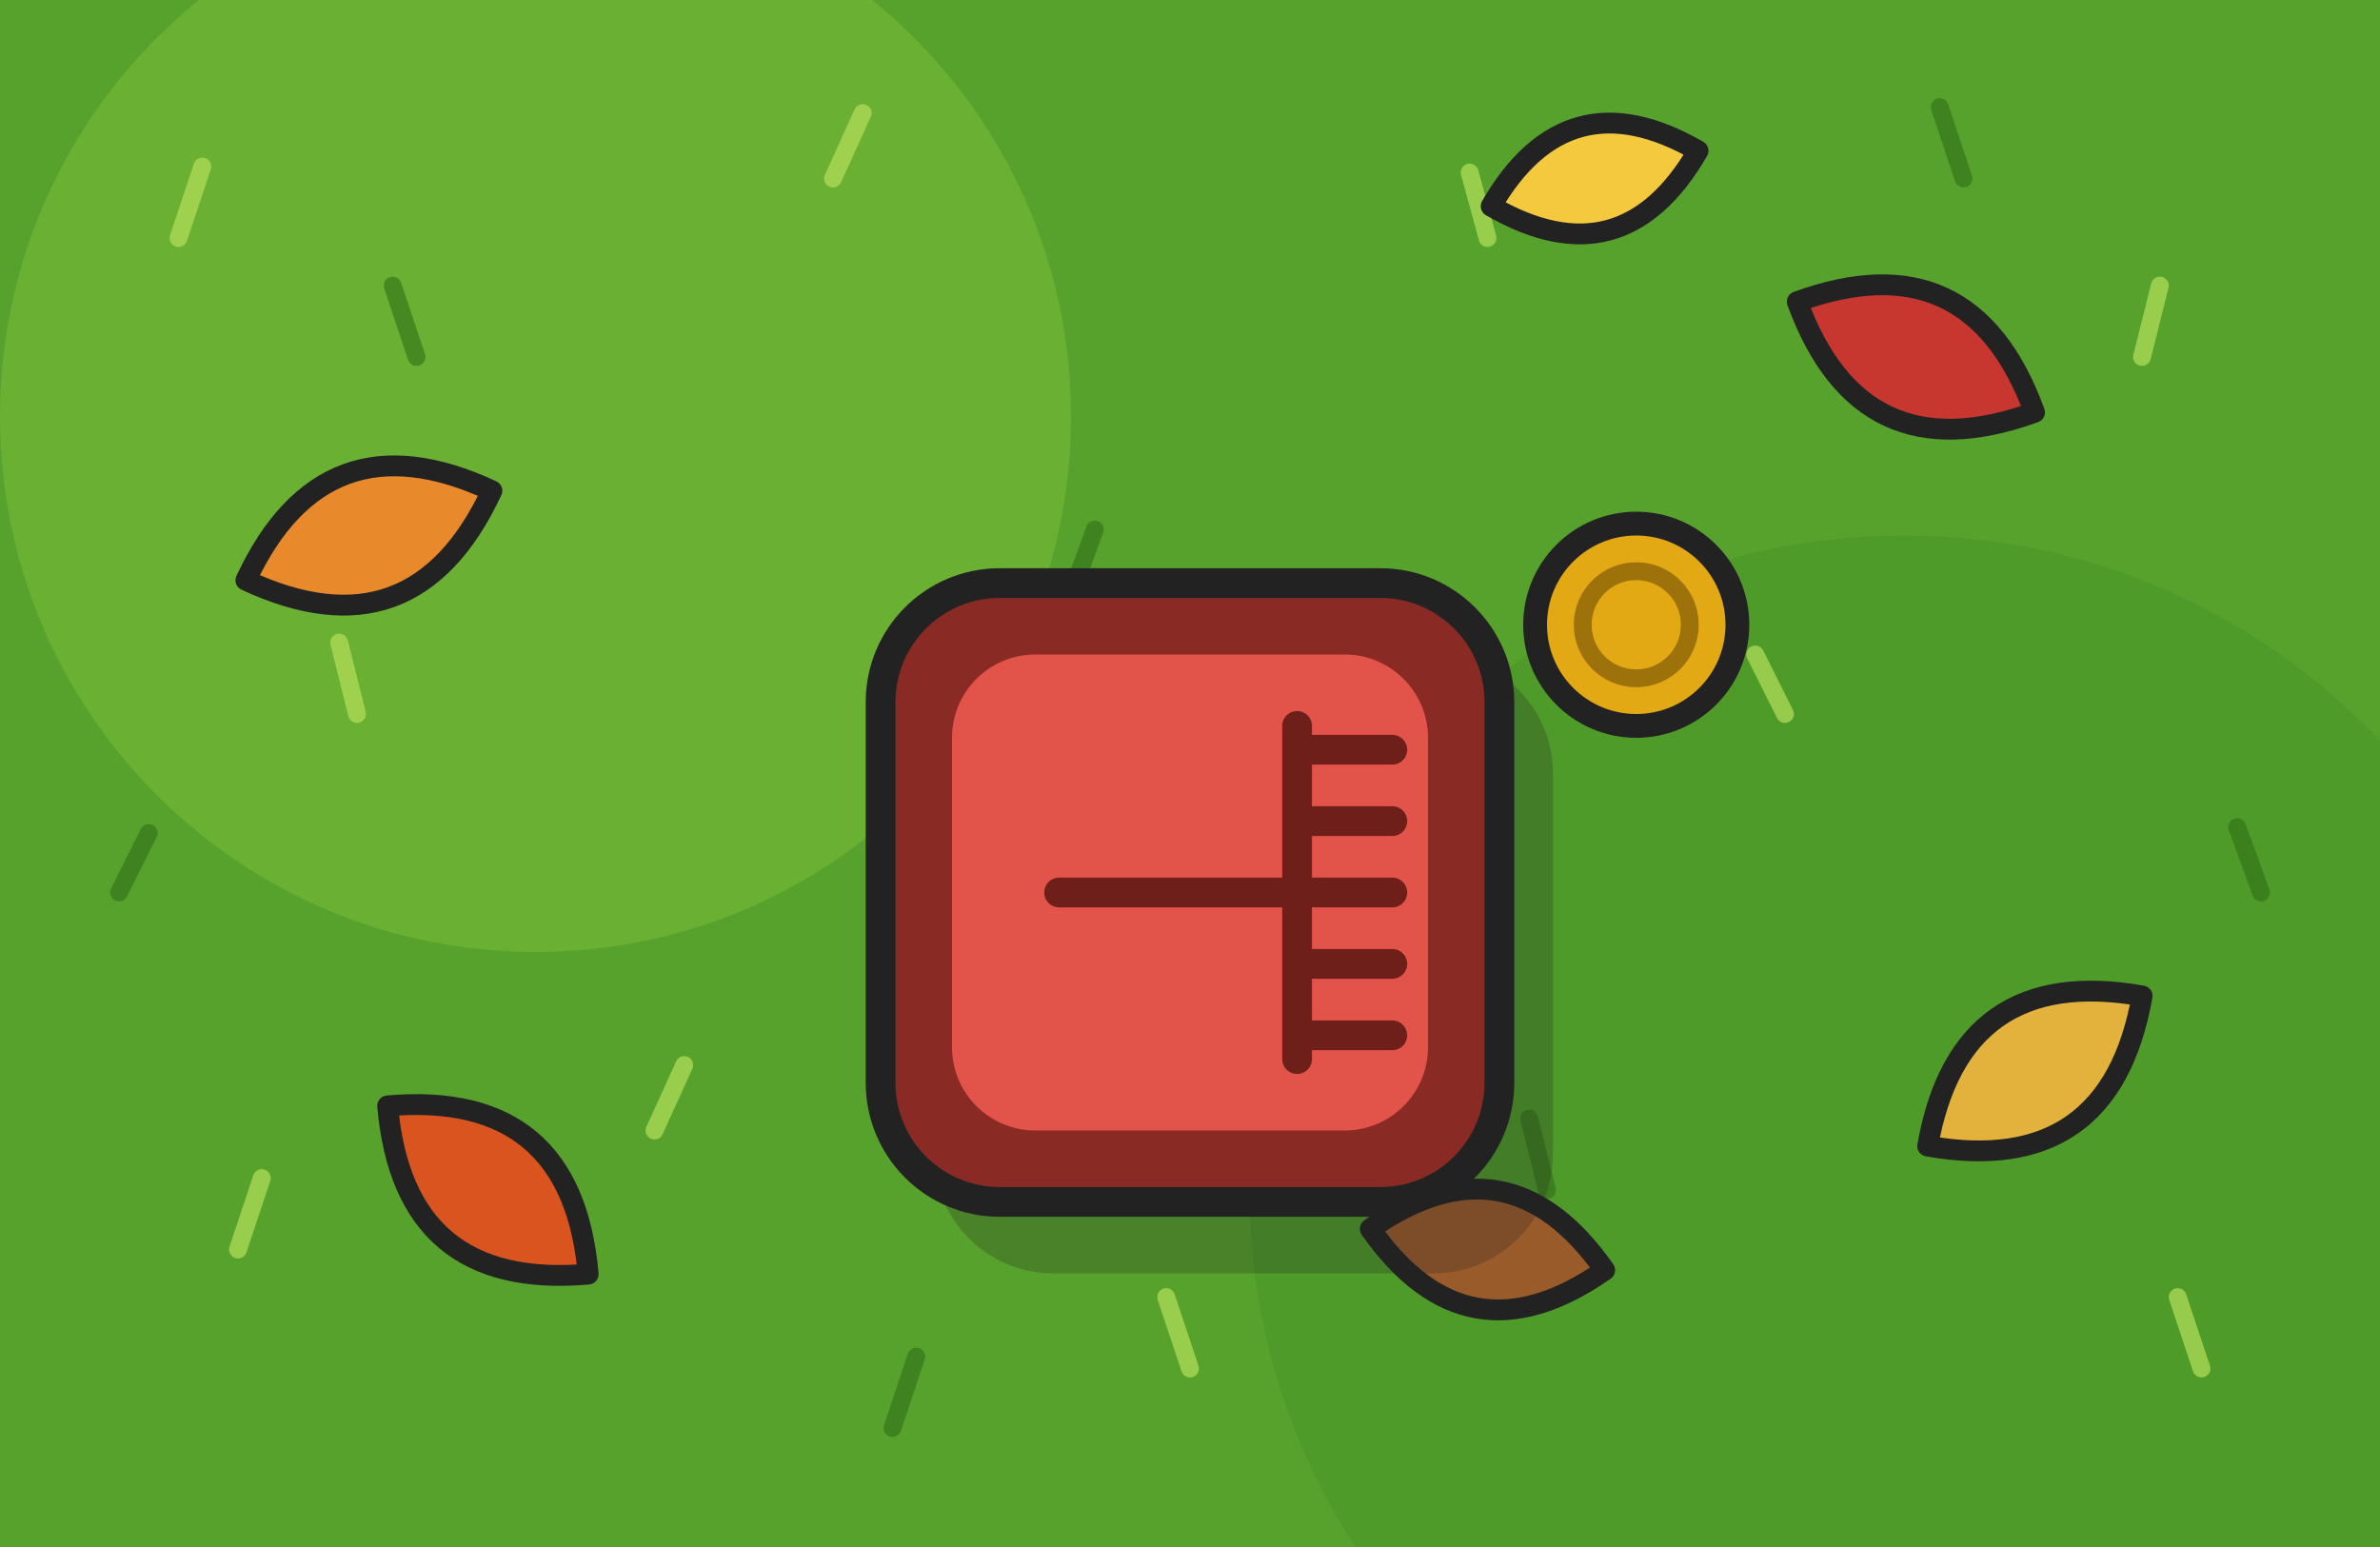
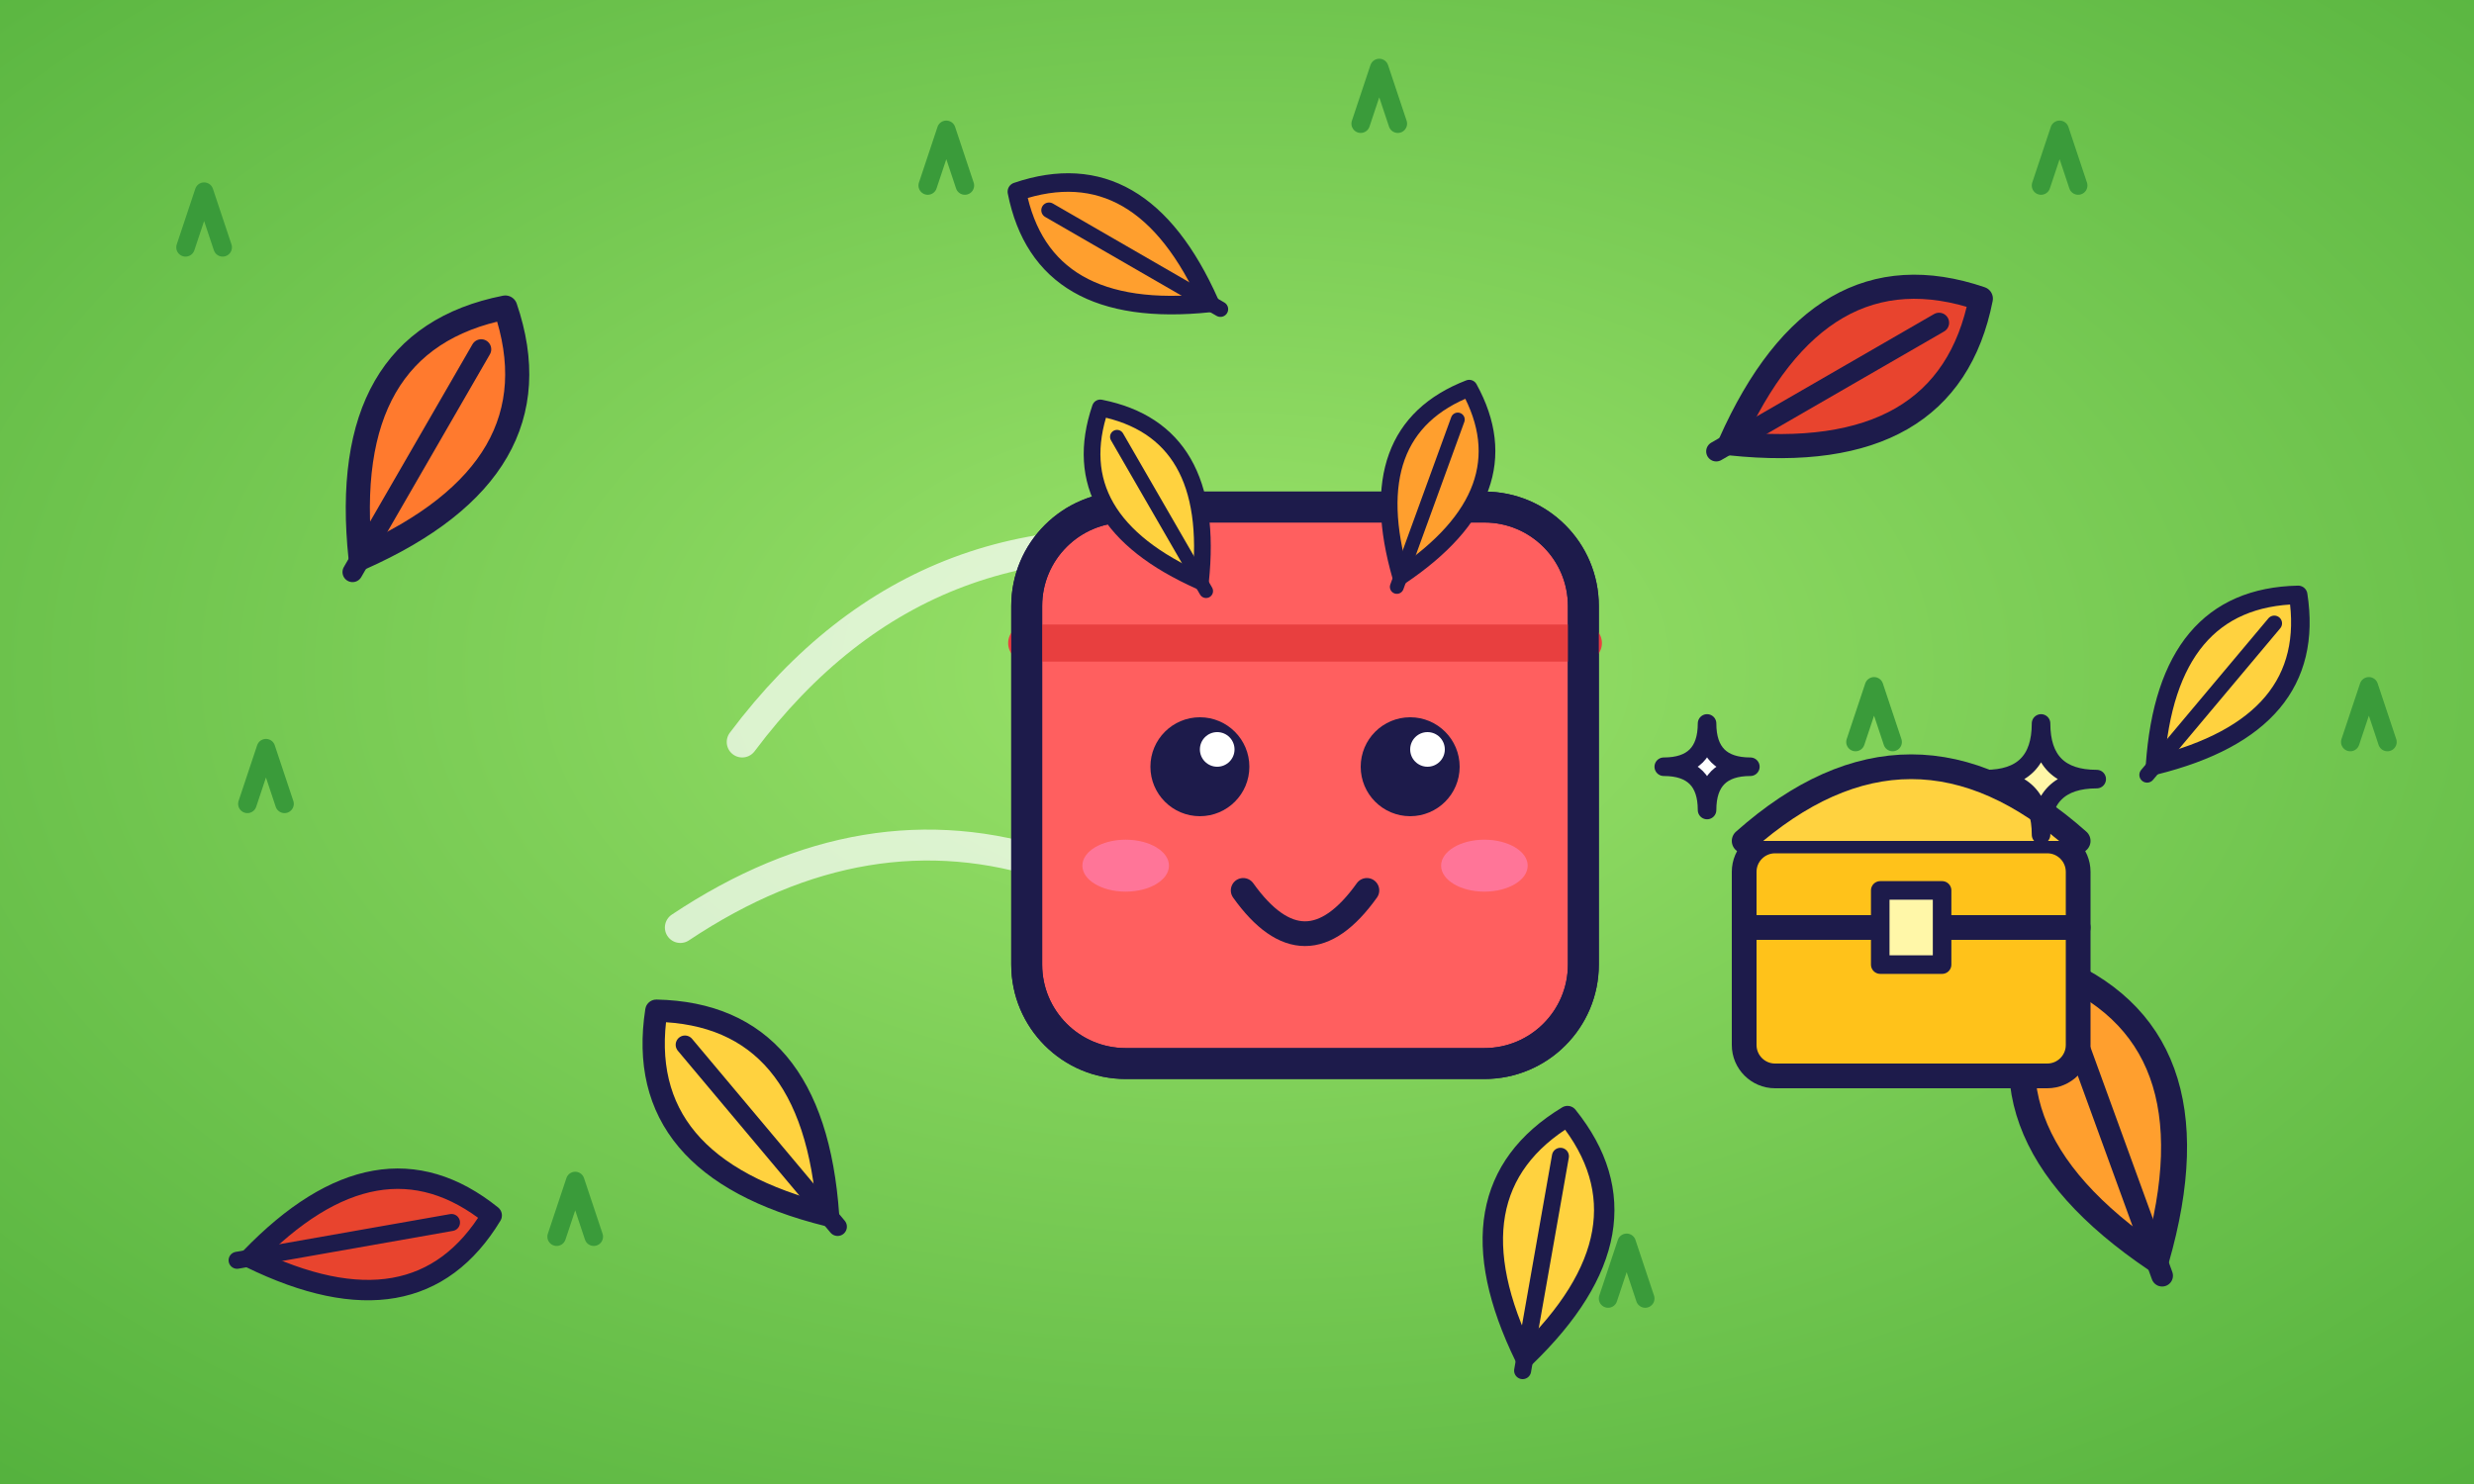
- <svg xmlns="http://www.w3.org/2000/svg" viewBox="0 0 400 260">
-   <rect width="400" height="260" fill="#57A22C" />
-   <circle cx="90" cy="70" r="90" fill="#8CCB3E" opacity=".35" />
-   <circle cx="320" cy="200" r="110" fill="#3E8A22" opacity=".3" />
-   <g stroke="#B5E05A" stroke-width="3" stroke-linecap="round" opacity=".7">
-     <path d="M30 40 l4 -12 M60 120 l-3 -12 M140 30 l5 -11 M200 230 l-4 -12 M360 60 l3 -12 M300 120 l-5 -10 M40 210 l4 -12 M250 40 l-3 -11 M110 190 l5 -11 M370 230 l-4 -12" />
+ <svg xmlns="http://www.w3.org/2000/svg" viewBox="0 0 400 240" role="img" aria-label="קובייה אוספת עלי שלכת">
+   <defs>
+     <radialGradient id="bg" cx="0.5" cy="0.45" r="0.8">
+       <stop offset="0" stop-color="#9be36a" />
+       <stop offset="1" stop-color="#4fae3a" />
+     </radialGradient>
+   </defs>
+   <g stroke-linejoin="round" stroke-linecap="round">
+     <rect width="400" height="240" fill="url(#bg)" />
+     <path d="M30 40l3-9 3 9" fill="none" stroke="#3a9b3a" stroke-width="3" />
+     <path d="M90 200l3-9 3 9" fill="none" stroke="#3a9b3a" stroke-width="3" />
+     <path d="M150 30l3-9 3 9" fill="none" stroke="#3a9b3a" stroke-width="3" />
+     <path d="M260 210l3-9 3 9" fill="none" stroke="#3a9b3a" stroke-width="3" />
+     <path d="M330 30l3-9 3 9" fill="none" stroke="#3a9b3a" stroke-width="3" />
+     <path d="M380 120l3-9 3 9" fill="none" stroke="#3a9b3a" stroke-width="3" />
+     <path d="M40 130l3-9 3 9" fill="none" stroke="#3a9b3a" stroke-width="3" />
+     <path d="M220 20l3-9 3 9" fill="none" stroke="#3a9b3a" stroke-width="3" />
+     <path d="M300 120l3-9 3 9" fill="none" stroke="#3a9b3a" stroke-width="3" />
+     <g transform="translate(70 70) rotate(30) scale(1.3)">
+       <path d="M0 -18Q16 -4 0 18Q-16 -4 0 -18Z" fill="#ff7a2e" stroke="#1d1b4b" stroke-width="3" />
+       <path d="M0 -12V20" stroke="#1d1b4b" stroke-width="2.5" />
+     </g>
+     <g transform="translate(120 180) rotate(-40) scale(1.2)">
+       <path d="M0 -18Q16 -4 0 18Q-16 -4 0 -18Z" fill="#ffd23f" stroke="#1d1b4b" stroke-width="3" />
+       <path d="M0 -12V20" stroke="#1d1b4b" stroke-width="2.5" />
+     </g>
+     <g transform="translate(300 60) rotate(60) scale(1.3)">
+       <path d="M0 -18Q16 -4 0 18Q-16 -4 0 -18Z" fill="#e8442e" stroke="#1d1b4b" stroke-width="3" />
+       <path d="M0 -12V20" stroke="#1d1b4b" stroke-width="2.5" />
+     </g>
+     <g transform="translate(340 180) rotate(-20) scale(1.4)">
+       <path d="M0 -18Q16 -4 0 18Q-16 -4 0 -18Z" fill="#ff9f2e" stroke="#1d1b4b" stroke-width="3" />
+       <path d="M0 -12V20" stroke="#1d1b4b" stroke-width="2.5" />
+     </g>
+     <g transform="translate(60 200) rotate(80) scale(1.1)">
+       <path d="M0 -18Q16 -4 0 18Q-16 -4 0 -18Z" fill="#e8442e" stroke="#1d1b4b" stroke-width="3" />
+       <path d="M0 -12V20" stroke="#1d1b4b" stroke-width="2.5" />
+     </g>
+     <g transform="translate(250 200) rotate(10) scale(1.1)">
+       <path d="M0 -18Q16 -4 0 18Q-16 -4 0 -18Z" fill="#ffd23f" stroke="#1d1b4b" stroke-width="3" />
+       <path d="M0 -12V20" stroke="#1d1b4b" stroke-width="2.5" />
+     </g>
+     <g transform="translate(180 40) rotate(-60) scale(1.0)">
+       <path d="M0 -18Q16 -4 0 18Q-16 -4 0 -18Z" fill="#ff9f2e" stroke="#1d1b4b" stroke-width="3" />
+       <path d="M0 -12V20" stroke="#1d1b4b" stroke-width="2.5" />
+     </g>
+     <g transform="translate(360 110) rotate(40) scale(1)">
+       <path d="M0 -18Q16 -4 0 18Q-16 -4 0 -18Z" fill="#ffd23f" stroke="#1d1b4b" stroke-width="3" />
+       <path d="M0 -12V20" stroke="#1d1b4b" stroke-width="2.5" />
+     </g>
+     <path d="M120 120Q150 80 200 90" fill="none" stroke="#fff" stroke-width="5" opacity=".7" />
+     <path d="M110 150Q140 130 170 140" fill="none" stroke="#fff" stroke-width="5" opacity=".7" />
+     <rect x="166" y="82" width="90" height="90" rx="16" fill="#ff5f5f" stroke="#1d1b4b" stroke-width="5" />
+     <path d="M166 104H256" stroke="#e83f3f" stroke-width="6" />
+     <rect x="166" y="82" width="90" height="90" rx="16" fill="none" stroke="#1d1b4b" stroke-width="5" />
+     <circle cx="194" cy="124" r="8" fill="#1d1b4b" />
+     <circle cx="228" cy="124" r="8" fill="#1d1b4b" />
+     <circle cx="196.8" cy="121.2" r="2.8" fill="#fff" />
+     <circle cx="230.8" cy="121.2" r="2.8" fill="#fff" />
+     <path d="M201.0 144Q211 158.0 221.0 144" fill="none" stroke="#1d1b4b" stroke-width="4" />
+     <ellipse cx="182" cy="140" rx="7" ry="4.2" fill="#ff7fb0" opacity=".7" />
+     <ellipse cx="240" cy="140" rx="7" ry="4.2" fill="#ff7fb0" opacity=".7" />
+     <g transform="translate(186 80) rotate(-30) scale(0.9)">
+       <path d="M0 -18Q16 -4 0 18Q-16 -4 0 -18Z" fill="#ffd23f" stroke="#1d1b4b" stroke-width="3" />
+       <path d="M0 -12V20" stroke="#1d1b4b" stroke-width="2.5" />
+     </g>
+     <g transform="translate(232 78) rotate(20) scale(0.9)">
+       <path d="M0 -18Q16 -4 0 18Q-16 -4 0 -18Z" fill="#ff9f2e" stroke="#1d1b4b" stroke-width="3" />
+       <path d="M0 -12V20" stroke="#1d1b4b" stroke-width="2.5" />
+     </g>
+     <rect x="282" y="136" width="54" height="38" rx="5" fill="#ffc21a" stroke="#1d1b4b" stroke-width="4" />
+     <path d="M282 150H336" stroke="#1d1b4b" stroke-width="4" />
+     <path d="M282 136Q309 112 336 136" fill="#ffd23f" stroke="#1d1b4b" stroke-width="4" />
+     <rect x="304" y="144" width="10" height="12" fill="#fff7a8" stroke="#1d1b4b" stroke-width="3" />
+     <path d="M330 117Q330 126 339 126Q330 126 330 135Q330 126 321 126Q330 126 330 117Z" fill="#fff7a8" stroke="#1d1b4b" stroke-width="3" stroke-linejoin="round" />
+     <path d="M276 117Q276 124 283 124Q276 124 276 131Q276 124 269 124Q276 124 276 117Z" fill="#fff" stroke="#1d1b4b" stroke-width="3" stroke-linejoin="round" />
  </g>
-   <g stroke="#2F6E18" stroke-width="3" stroke-linecap="round" opacity=".6">
-     <path d="M70 60 l-4 -12 M180 100 l4 -11 M330 30 l-4 -12 M20 150 l5 -10 M260 200 l-3 -12 M380 150 l-4 -11 M150 240 l4 -12" />
-   </g>
-   <g stroke="#222" stroke-width="3.5" stroke-linejoin="round">
-     <path d="M40 90 q22 -22 44 0 q-22 22 -44 0 z" fill="#E8892B" transform="rotate(-20 62 90)" />
-     <path d="M300 60 q22 -22 44 0 q-22 22 -44 0 z" fill="#C7372F" transform="rotate(25 322 60)" />
-     <path d="M320 180 q22 -22 44 0 q-22 22 -44 0 z" fill="#E3B23C" transform="rotate(-35 342 180)" />
-     <path d="M60 200 q22 -22 44 0 q-22 22 -44 0 z" fill="#D9541E" transform="rotate(40 82 200)" />
-     <path d="M230 210 q20 -20 40 0 q-20 20 -40 0 z" fill="#9A5B2A" transform="rotate(10 250 210)" />
-     <path d="M250 30 q18 -18 36 0 q-18 18 -36 0 z" fill="#F4C93E" transform="rotate(-15 268 30)" />
-   </g>
-   <rect x="148" y="98" width="104" height="104" rx="20" fill="#222" opacity=".25" transform="translate(9 12)" />
-   <rect x="148" y="98" width="104" height="104" rx="20" fill="#8A2A24" stroke="#222" stroke-width="5" />
-   <rect x="160" y="110" width="80" height="80" rx="14" fill="#E2534A" />
-   <path d="M178 150 h40 M218 122 v56 M218 126 h16 M218 138 h16 M218 150 h16 M218 162 h16 M218 174 h16" stroke="#6E1F1A" stroke-width="5" stroke-linecap="round" fill="none" />
-   <circle cx="275" cy="105" r="17" fill="#E2A915" stroke="#222" stroke-width="4" />
-   <circle cx="275" cy="105" r="9" fill="none" stroke="#9E720A" stroke-width="3" />
</svg>
